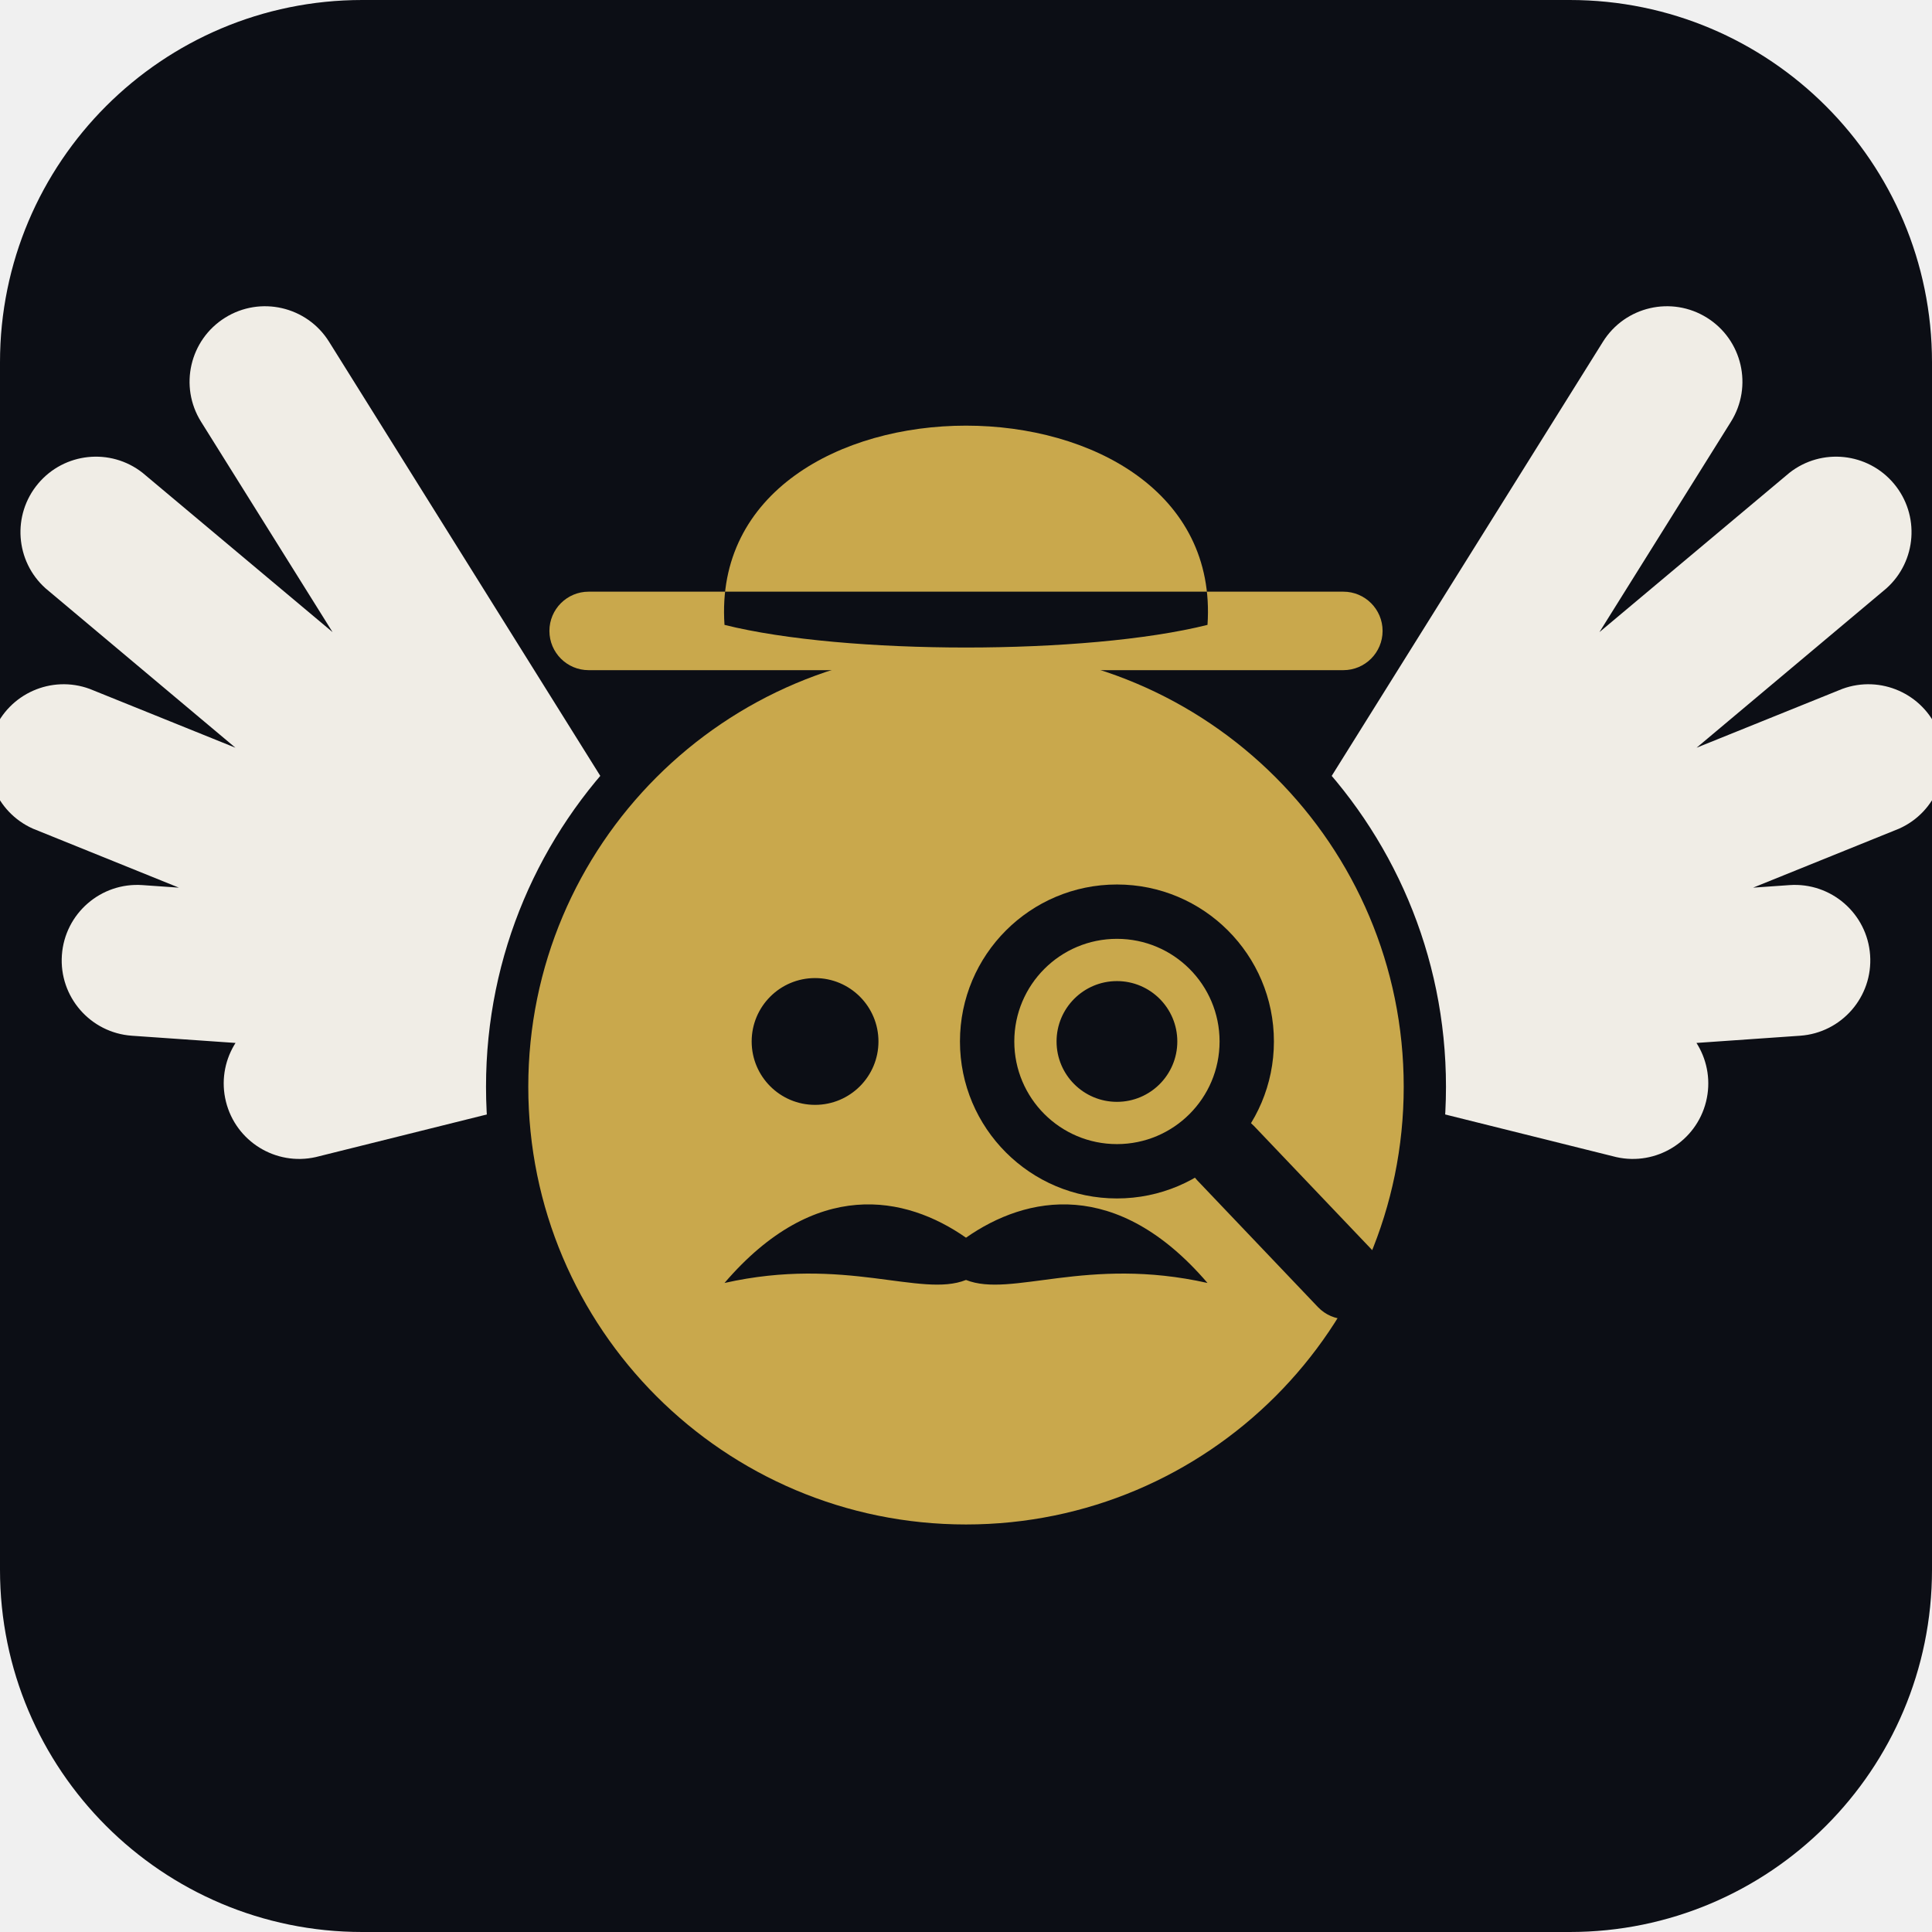
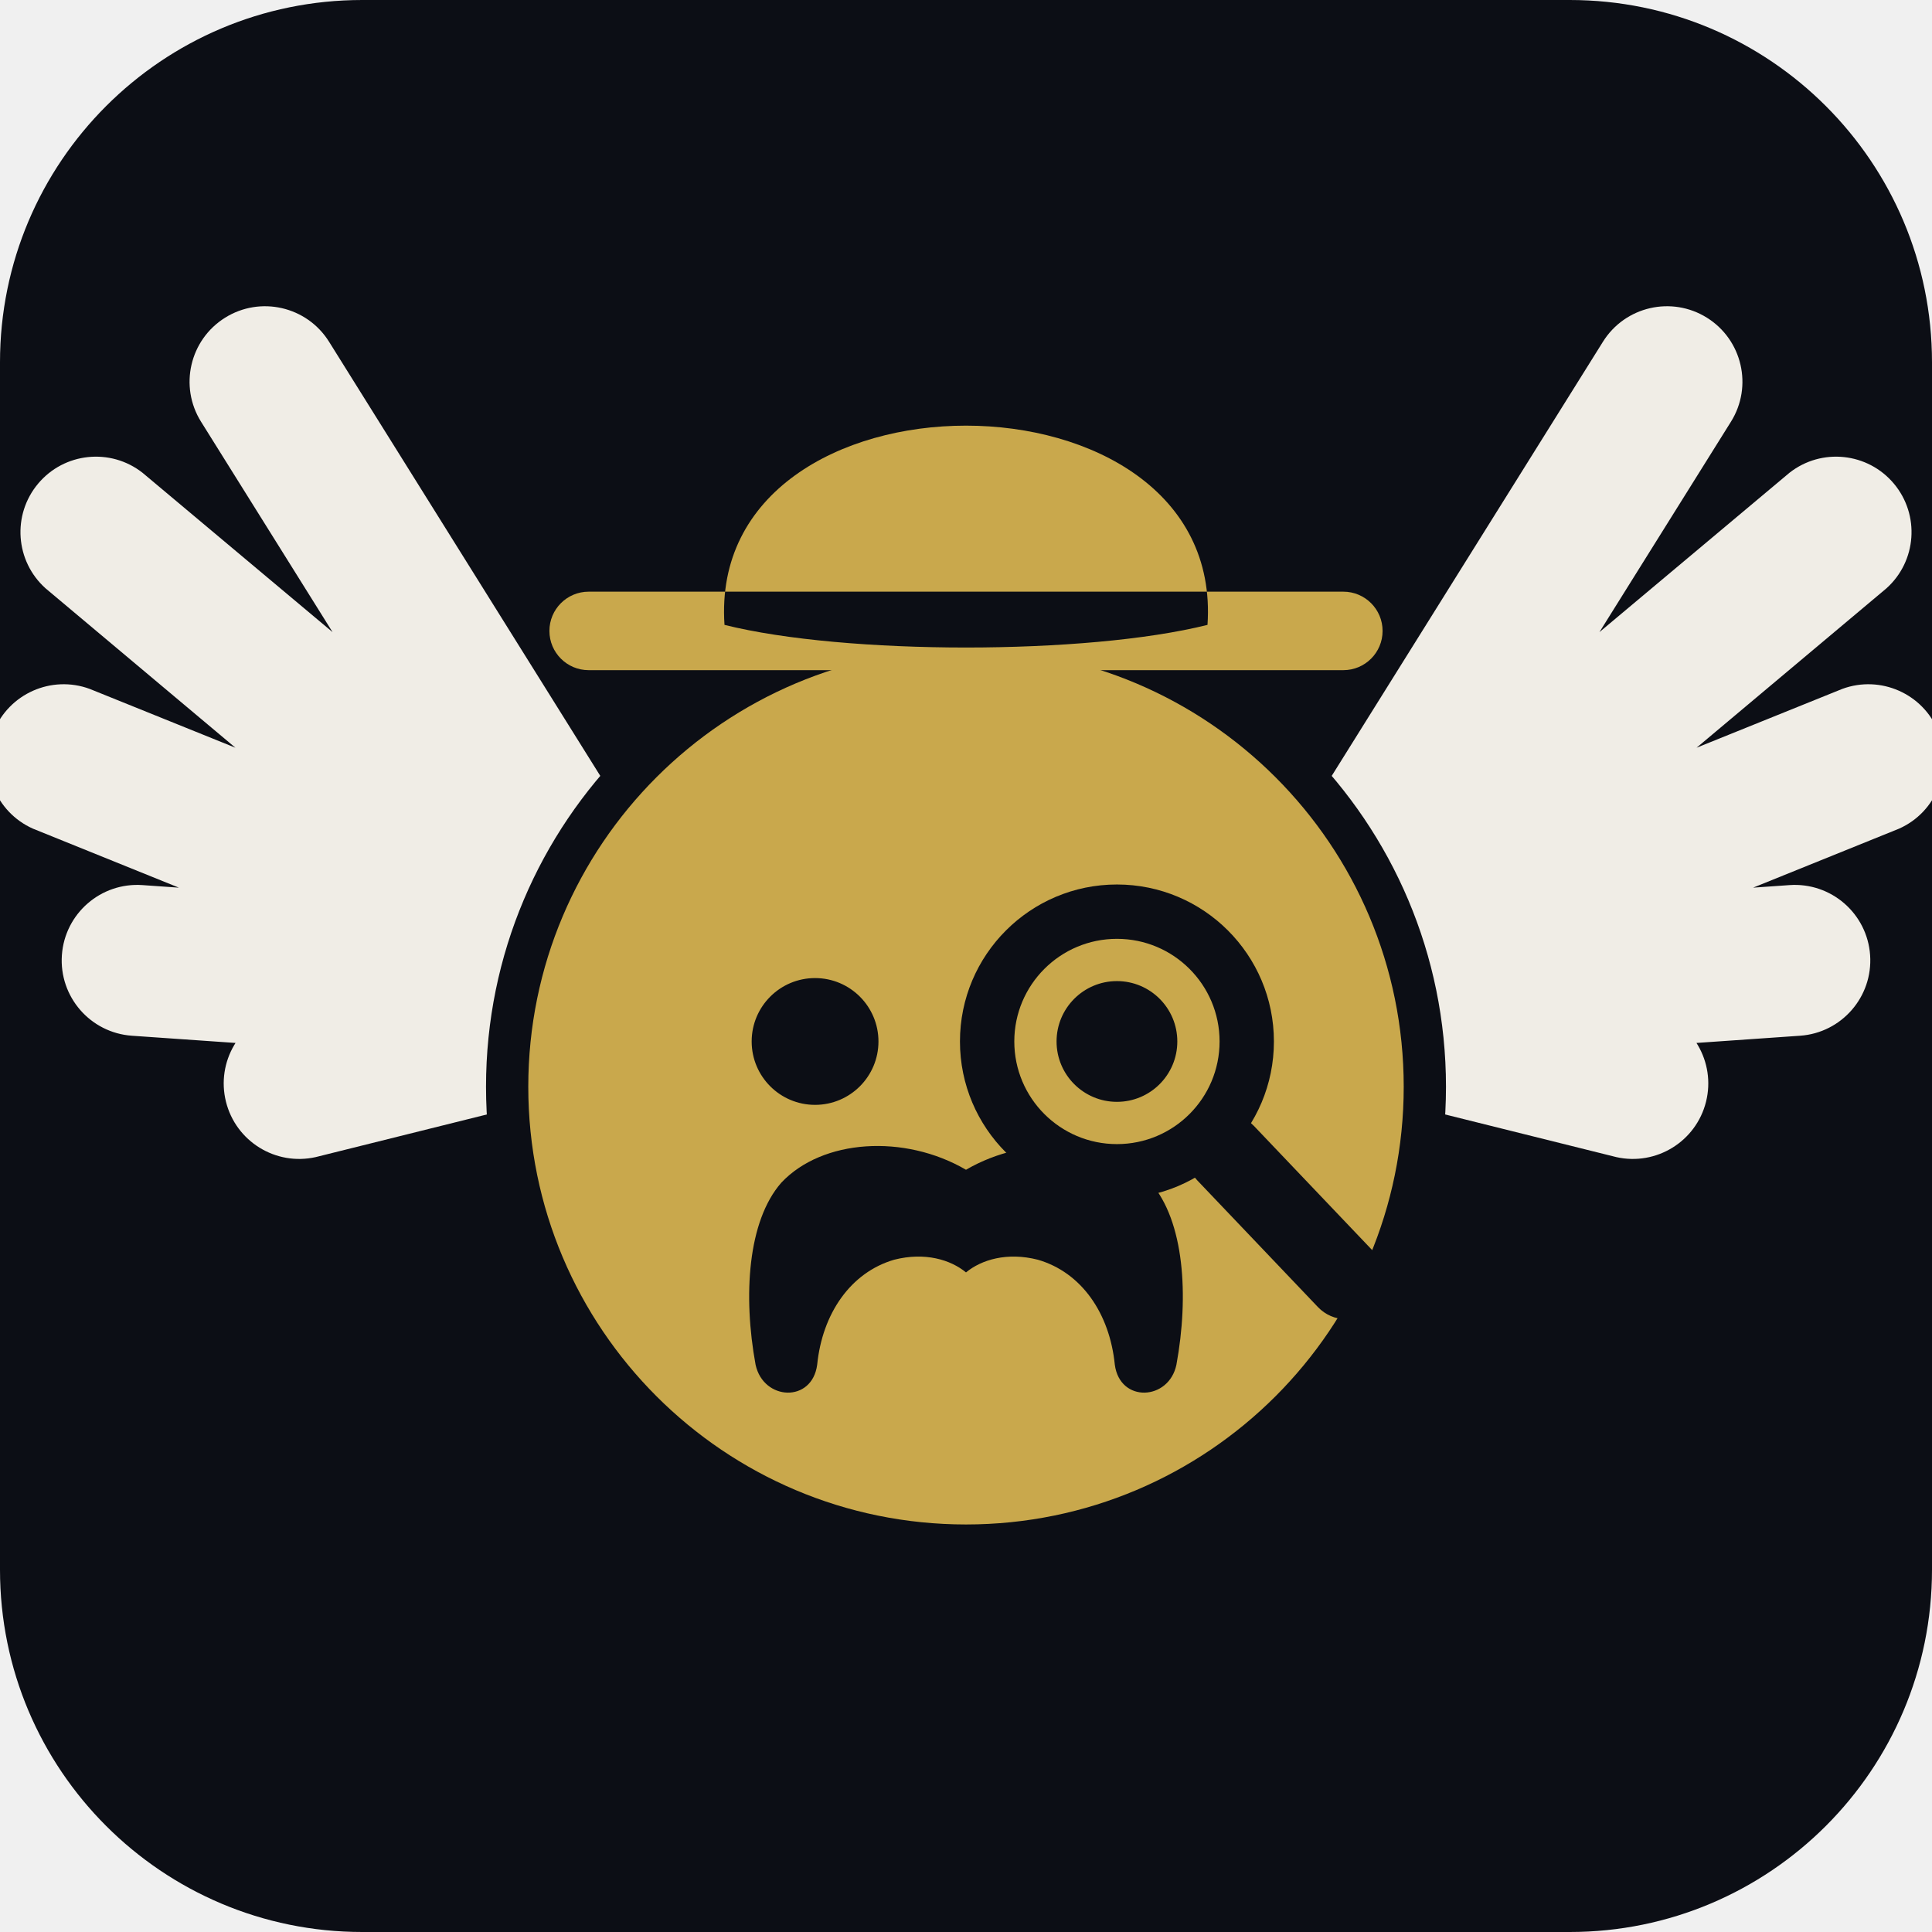
<svg xmlns="http://www.w3.org/2000/svg" viewBox="0 0 64 64">
  <rect width="64" height="64" rx="12" fill="#0c0e15" />
  <defs>
    <mask id="mfav" maskUnits="userSpaceOnUse" x="0" y="0" width="64" height="64">
      <rect width="64" height="64" fill="#ffffff" />
-       <path fill="#000000" d="M24.9 34.5A2.1 2.1 0 1 0 29.1 34.5A2.1 2.1 0 1 0 24.9 34.5ZM35 34.5A2 2 0 1 0 39 34.5A2 2 0 1 0 35 34.5ZM39.66 39.1L43.66 43.3A1.3 1.3 0 0 0 45.54 41.5L41.54 37.3A1.3 1.3 0 0 0 39.66 39.1ZM24 42.5C27 39 30 39.6 32 41C34 39.6 37 39 40 42.5C36 41.6 33.5 43 32 42.4C30.5 43 28 41.6 24 42.5Z" />
+       <path fill="#000000" d="M24.9 34.5A2.1 2.1 0 1 0 29.1 34.5A2.1 2.1 0 1 0 24.9 34.5ZM35 34.5A2 2 0 1 0 39 34.5A2 2 0 1 0 35 34.5ZM39.66 39.1L43.66 43.3A1.3 1.3 0 0 0 45.54 41.5L41.54 37.3A1.3 1.3 0 0 0 39.66 39.1ZM32 38.75C34.04 37.56 36.76 37.73 38.12 39.18C39.23 40.45 39.39 42.92 38.97 45.21C38.72 46.4 37.1 46.48 36.93 45.21C36.76 43.51 35.83 42.15 34.38 41.73C33.36 41.47 32.51 41.73 32 42.15C31.49 41.73 30.64 41.47 29.62 41.73C28.18 42.15 27.24 43.51 27.07 45.21C26.9 46.48 25.29 46.4 25.03 45.21C24.61 42.92 24.77 40.45 25.88 39.18C27.24 37.73 29.96 37.56 32 38.75Z" />
      <path fill="#000000" fill-rule="evenodd" d="M31.8 34.5A5.2 5.2 0 1 0 42.2 34.5A5.2 5.2 0 1 0 31.8 34.5ZM33.6 34.5A3.4 3.4 0 1 0 40.4 34.5A3.4 3.4 0 1 0 33.6 34.5Z" />
    </mask>
    <mask id="wfav" maskUnits="userSpaceOnUse" x="0" y="0" width="64" height="64">
      <rect width="64" height="64" fill="#ffffff" />
      <path fill="#000000" d="M16.1 36A15.9 15.9 0 1 0 47.9 36A15.9 15.9 0 1 0 16.1 36Z" />
    </mask>
  </defs>
  <path fill="#f0ede6" mask="url(#wfav)" d="M23.62 31.68L10.9 11.32A2.5 2.5 0 0 0 6.66 13.97L19.38 34.32A2.5 2.5 0 0 0 23.62 31.68ZM23.11 31.08L4.72 15.66A2.5 2.5 0 0 0 1.51 19.49L19.89 34.92A2.5 2.5 0 0 0 23.11 31.08ZM22.44 30.68L2.97 22.82A2.5 2.5 0 0 0 1.09 27.45L20.56 35.32A2.5 2.5 0 0 0 22.44 30.68ZM21.67 30.51L4.72 29.32A2.5 2.5 0 0 0 4.37 34.31L21.33 35.49A2.5 2.5 0 0 0 21.67 30.51ZM20.9 30.57L9.25 33.48A2.5 2.5 0 0 0 10.46 38.33L22.1 35.43A2.5 2.5 0 0 0 20.9 30.57ZM44.62 34.32L57.34 13.97A2.5 2.5 0 0 0 53.1 11.32L40.38 31.68A2.5 2.5 0 0 0 44.62 34.32ZM44.11 34.92L62.49 19.49A2.5 2.5 0 0 0 59.28 15.66L40.89 31.08A2.5 2.5 0 0 0 44.11 34.92ZM43.44 35.32L62.91 27.45A2.5 2.5 0 0 0 61.03 22.82L41.56 30.68A2.5 2.5 0 0 0 43.44 35.32ZM42.67 35.49L59.63 34.31A2.5 2.5 0 0 0 59.28 29.32L42.33 30.51A2.5 2.5 0 0 0 42.67 35.49ZM41.9 35.43L53.54 38.33A2.5 2.5 0 0 0 54.75 33.48L43.1 30.57A2.5 2.5 0 0 0 41.9 35.43Z" />
  <path fill="#c9a84c" mask="url(#mfav)" d="M17.5 36A14.5 14.5 0 1 0 46.5 36A14.5 14.5 0 1 0 17.5 36Z" />
  <path fill="#c9a84c" d="M24 20.7C23.4 11.9 40.6 11.9 40 20.7C36 21.7 28 21.7 24 20.7ZM19.5 22.2L44.5 22.2A1.3 1.3 0 0 0 44.5 19.6L19.5 19.6A1.3 1.3 0 0 0 19.5 22.2Z" />
</svg>
